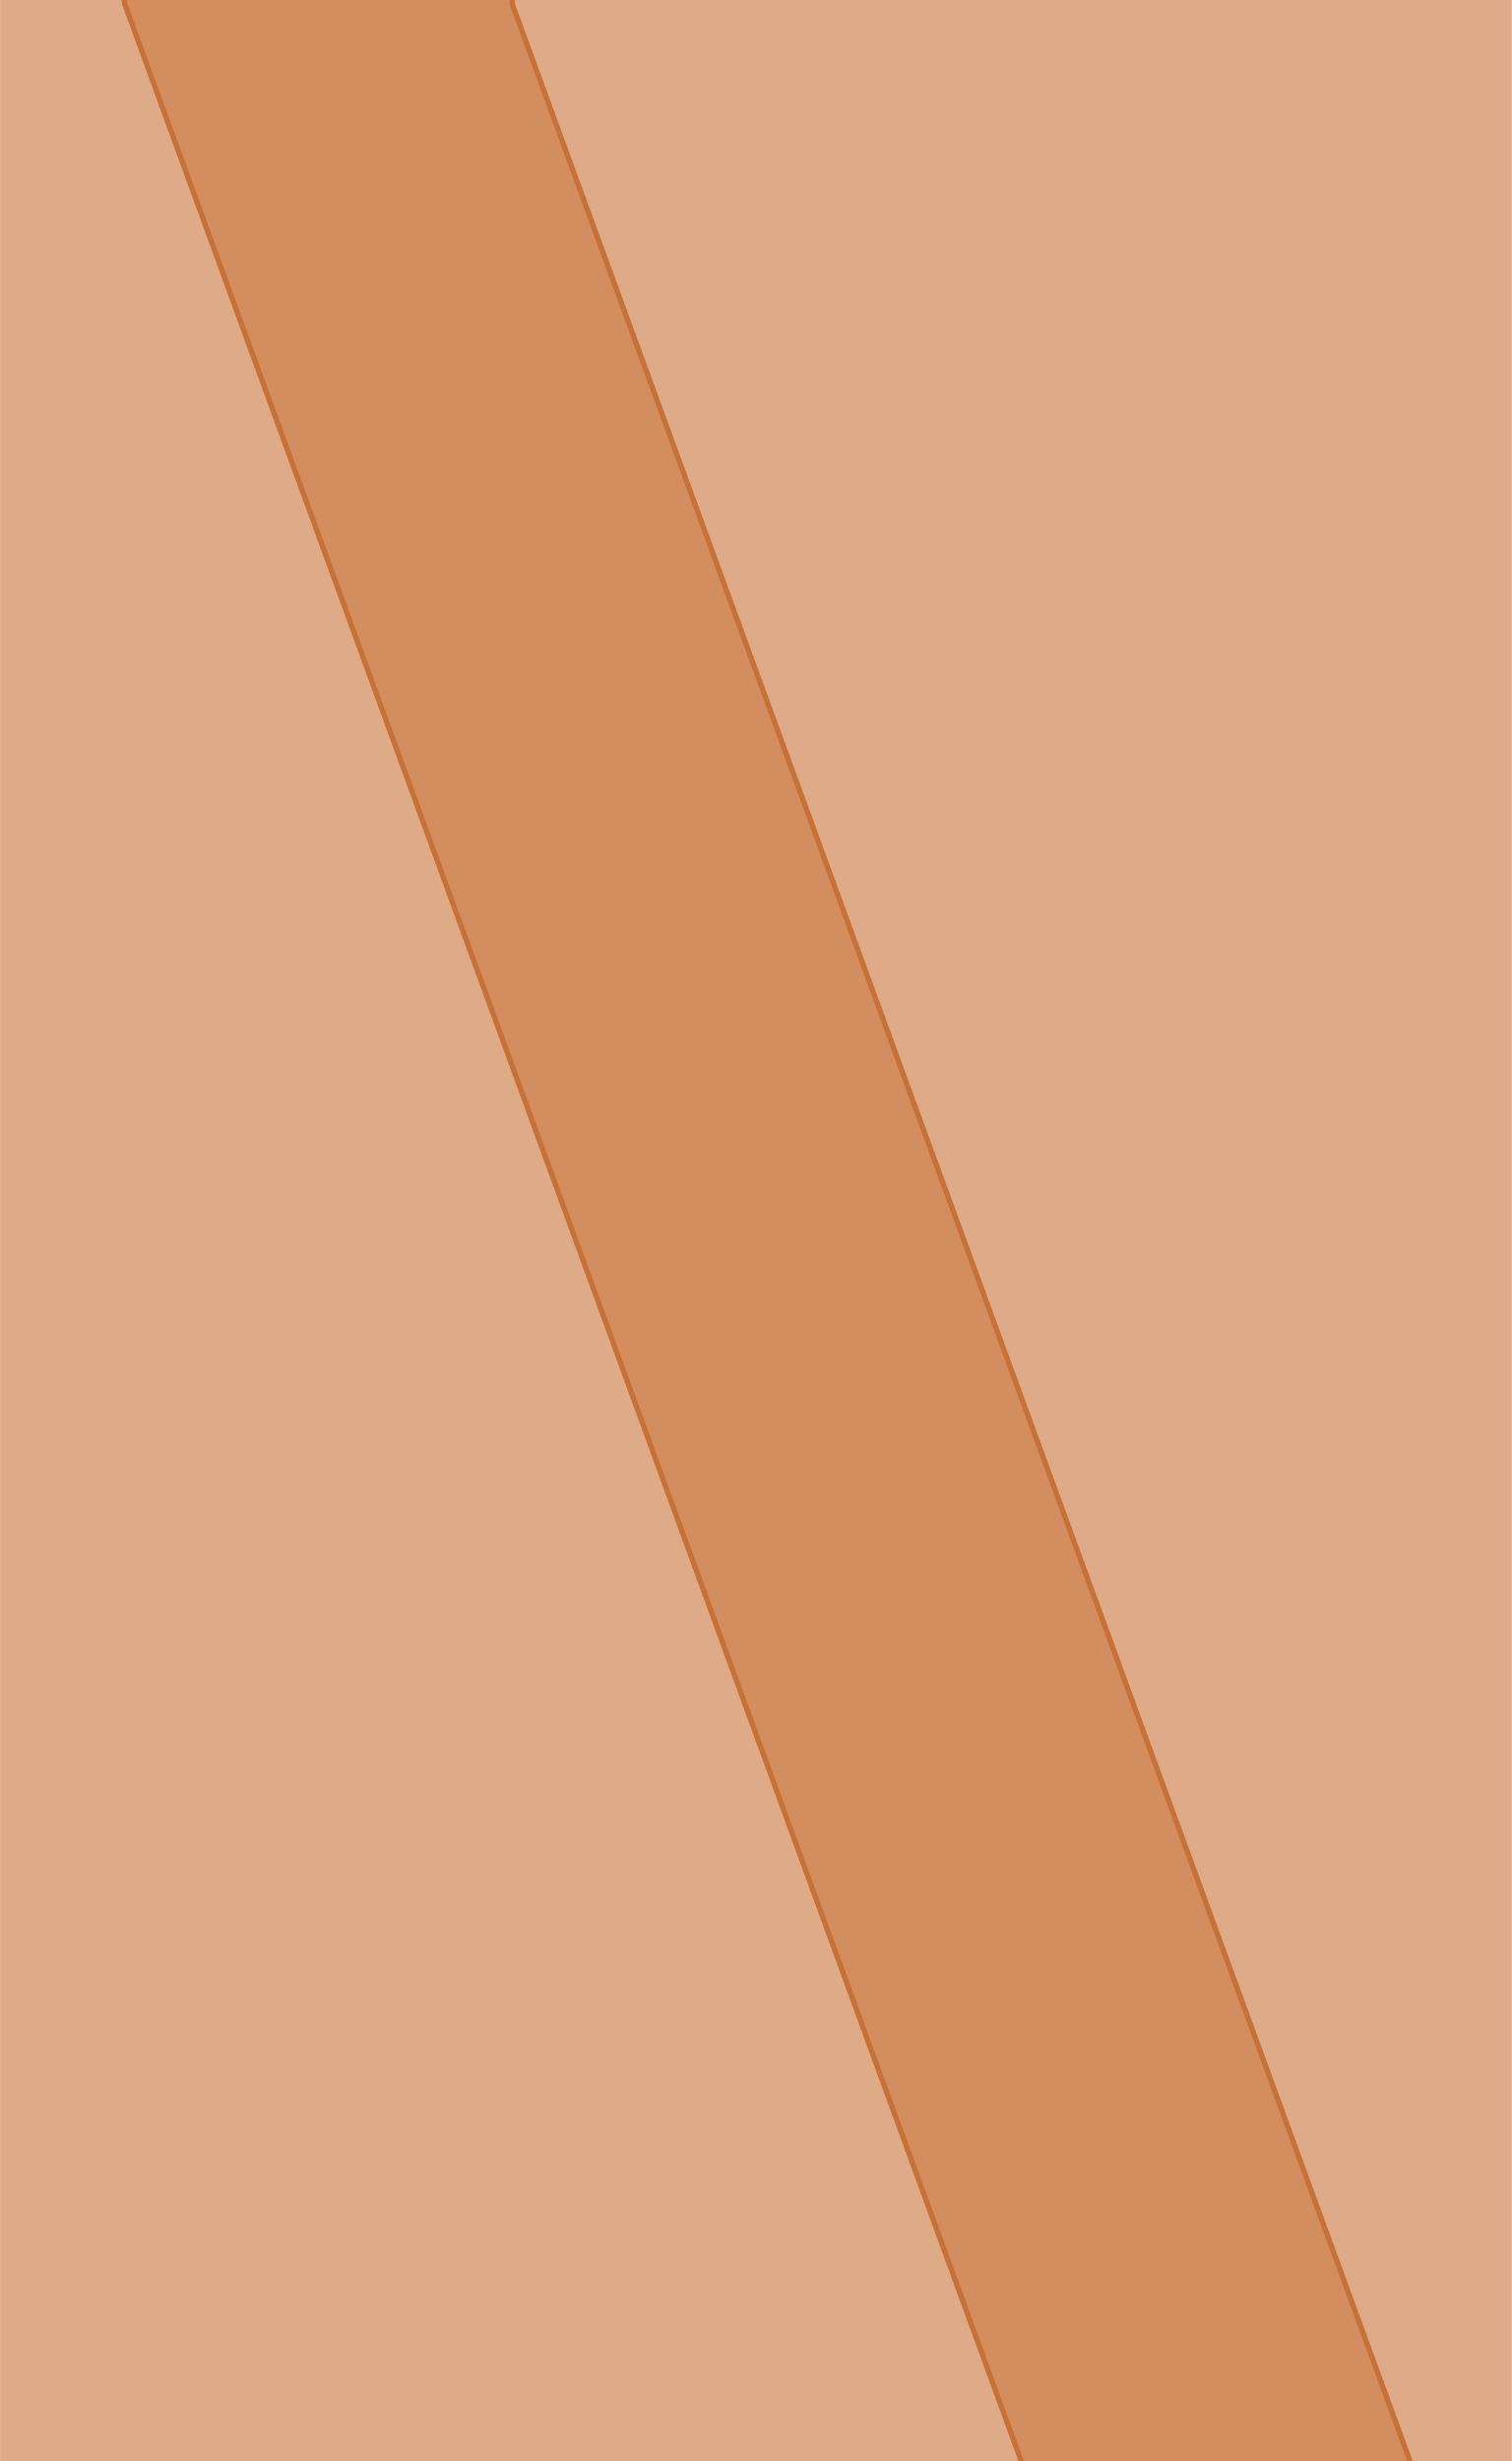
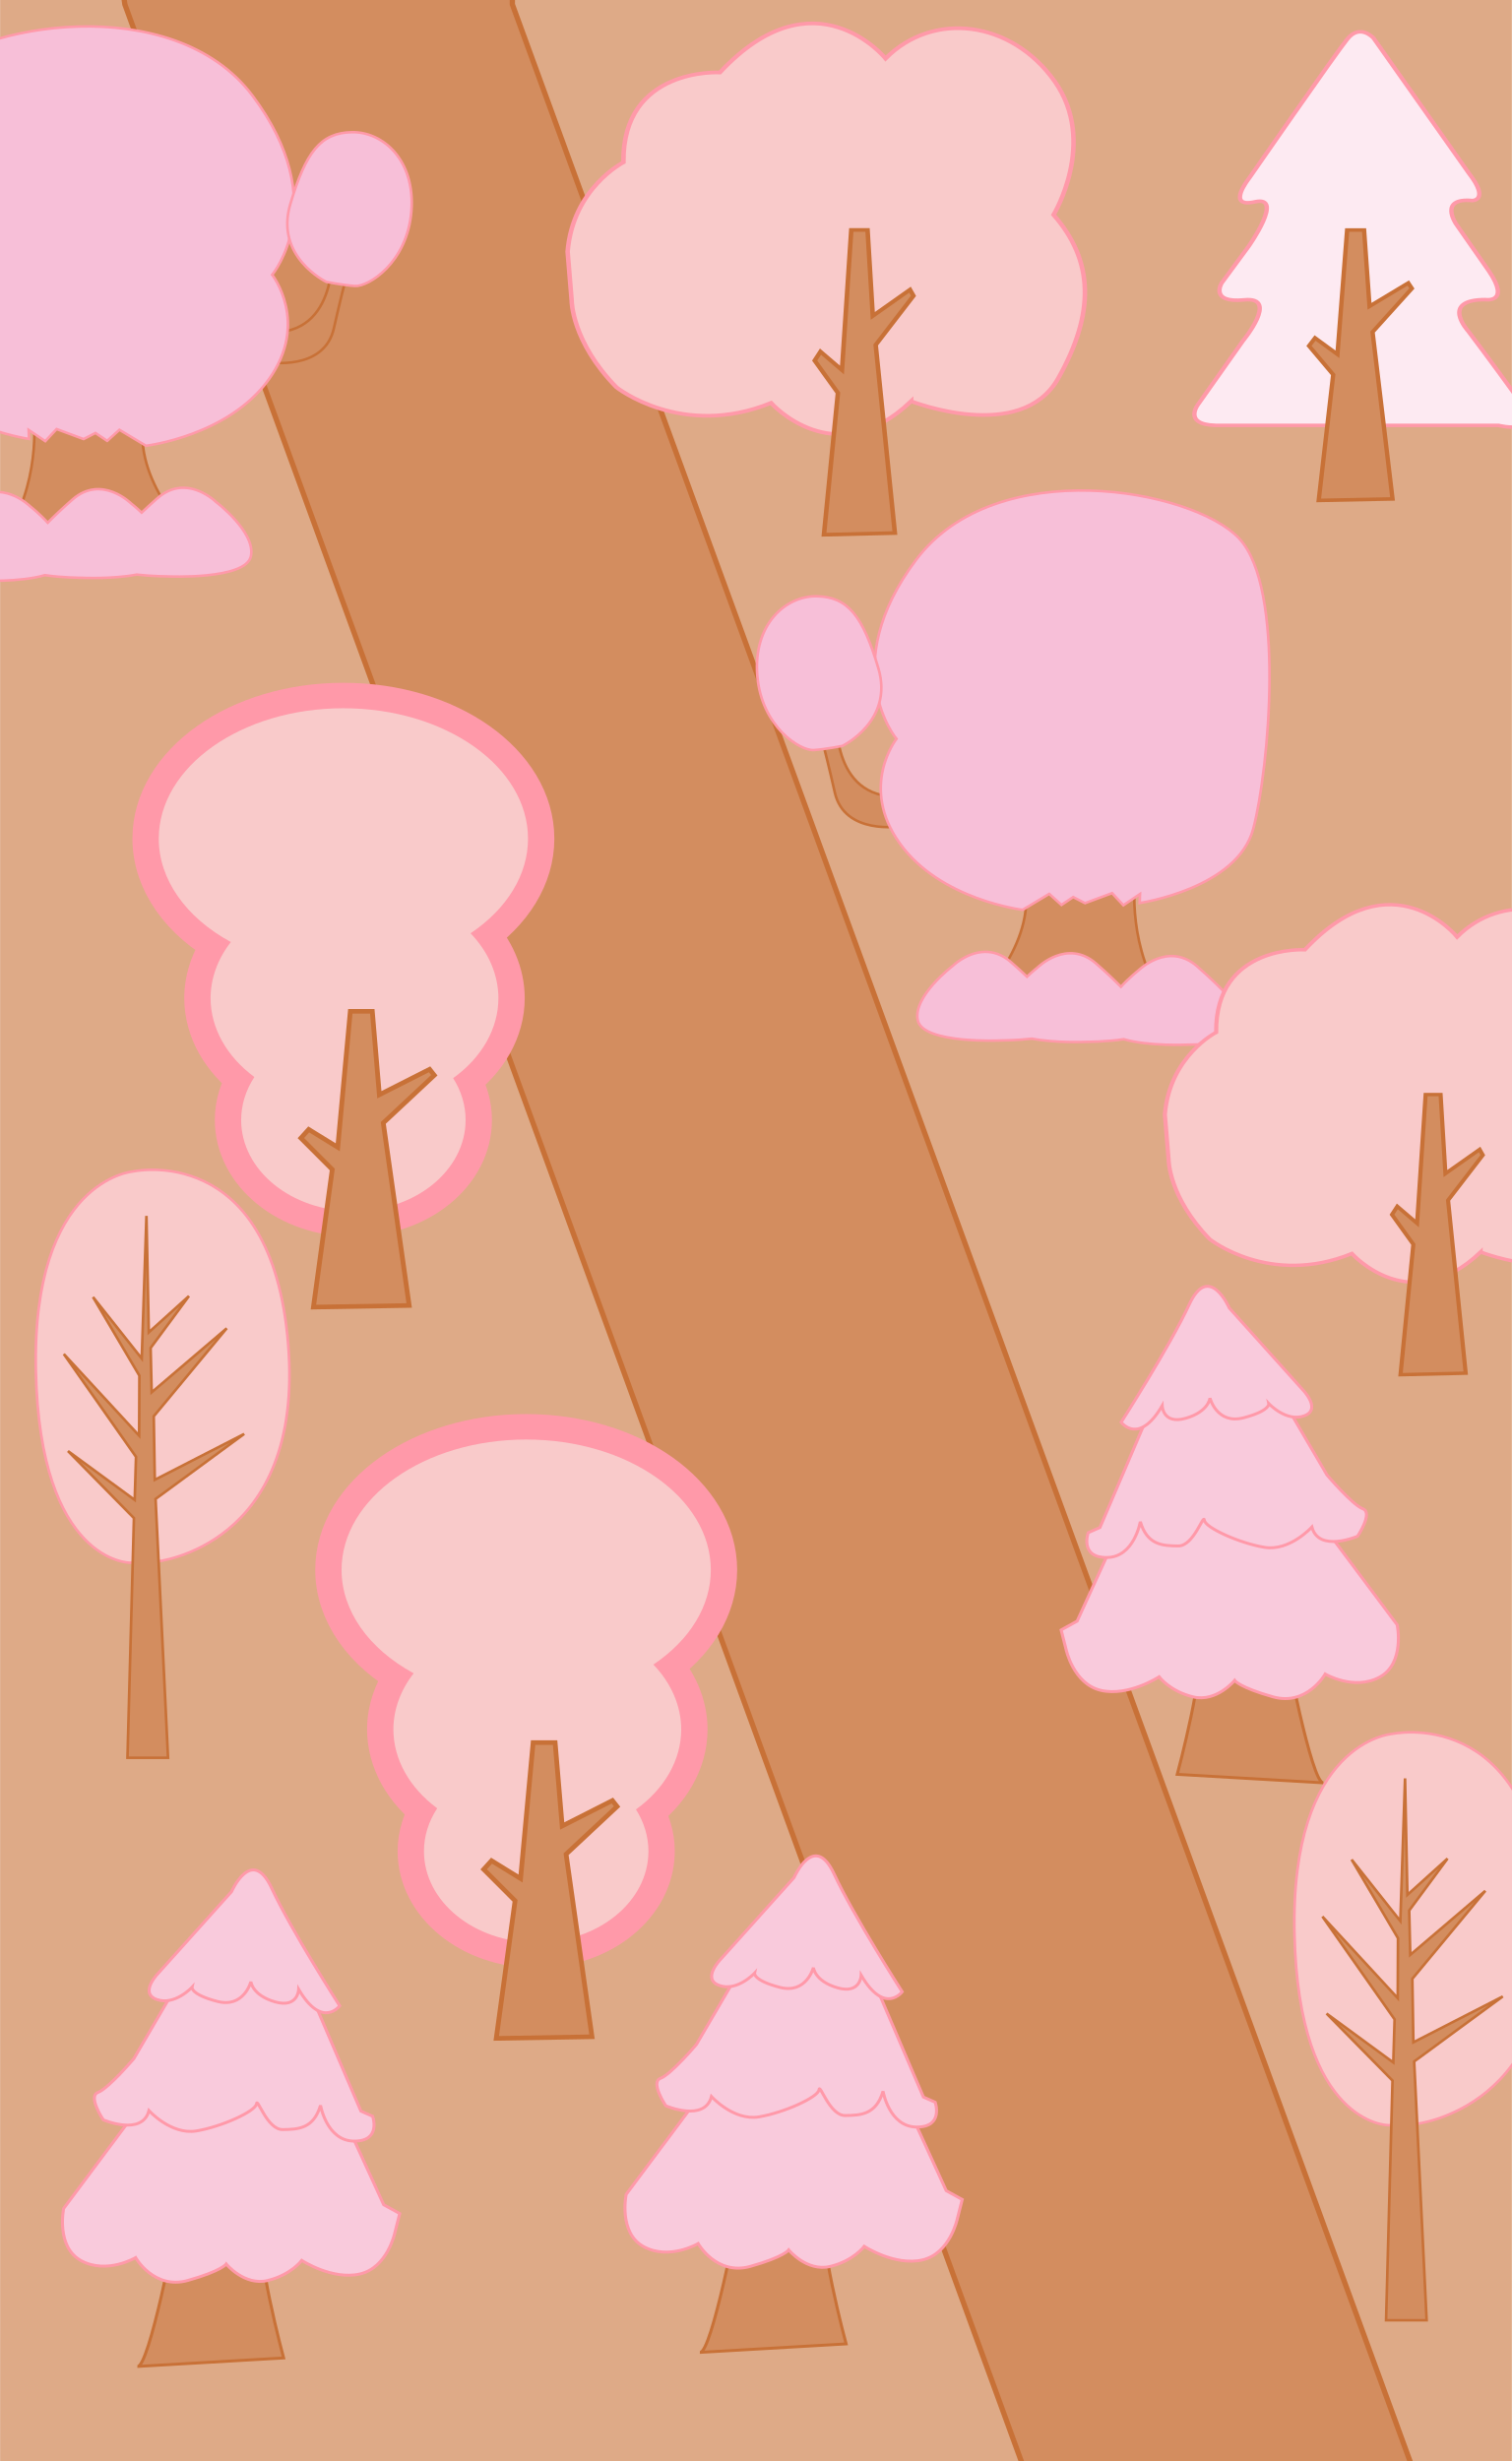
<svg xmlns="http://www.w3.org/2000/svg" width="430" height="700" viewBox="0 0 430 700" version="1.1" id="SVGRoot">
  <defs id="defs10">
    <marker style="overflow:visible" id="DotL" refX="0" refY="0" orient="auto">
      <path transform="matrix(0.8,0,0,0.8,5.92,0.8)" style="fill-rule:evenodd;stroke:#000000;stroke-width:1pt" d="m -2.5,-1 c 0,2.76 -2.24,5 -5,5 -2.76,0 -5,-2.24 -5,-5 0,-2.76 2.24,-5 5,-5 2.76,0 5,2.24 5,5 z" id="path2118" />
    </marker>
    <marker style="overflow:visible" id="Arrow1Lstart" refX="0" refY="0" orient="auto">
      <path transform="matrix(0.8,0,0,0.8,10,0)" style="fill-rule:evenodd;stroke:#000000;stroke-width:1pt" d="M 0,0 5,-5 -12.5,0 5,5 Z" id="path2057" />
    </marker>
    <marker style="overflow:visible" id="DotL-1" refX="0" refY="0" orient="auto">
      <path transform="matrix(0.8,0,0,0.8,5.92,0.8)" style="fill-rule:evenodd;stroke:#000000;stroke-width:1pt" d="m -2.5,-1 c 0,2.76 -2.24,5 -5,5 -2.76,0 -5,-2.24 -5,-5 0,-2.76 2.24,-5 5,-5 2.76,0 5,2.24 5,5 z" id="path2118-2" />
    </marker>
    <marker style="overflow:visible" id="Arrow1Lstart-7" refX="0" refY="0" orient="auto">
      <path transform="matrix(0.8,0,0,0.8,10,0)" style="fill-rule:evenodd;stroke:#000000;stroke-width:1pt" d="M 0,0 5,-5 -12.5,0 5,5 Z" id="path2057-0" />
    </marker>
    <marker style="overflow:visible" id="DotL-5" refX="0" refY="0" orient="auto">
      <path transform="matrix(0.8,0,0,0.8,5.92,0.8)" style="fill-rule:evenodd;stroke:#000000;stroke-width:1pt" d="m -2.5,-1 c 0,2.76 -2.24,5 -5,5 -2.76,0 -5,-2.24 -5,-5 0,-2.76 2.24,-5 5,-5 2.76,0 5,2.24 5,5 z" id="path2118-3" />
    </marker>
    <marker style="overflow:visible" id="Arrow1Lstart-5" refX="0" refY="0" orient="auto">
      <path transform="matrix(0.8,0,0,0.8,10,0)" style="fill-rule:evenodd;stroke:#000000;stroke-width:1pt" d="M 0,0 5,-5 -12.5,0 5,5 Z" id="path2057-6" />
    </marker>
    <marker style="overflow:visible" id="DotL-1-1" refX="0" refY="0" orient="auto">
      <path transform="matrix(0.8,0,0,0.8,5.92,0.8)" style="fill-rule:evenodd;stroke:#000000;stroke-width:1pt" d="m -2.5,-1 c 0,2.76 -2.24,5 -5,5 -2.76,0 -5,-2.24 -5,-5 0,-2.76 2.24,-5 5,-5 2.76,0 5,2.24 5,5 z" id="path2118-2-2" />
    </marker>
    <marker style="overflow:visible" id="Arrow1Lstart-7-7" refX="0" refY="0" orient="auto">
      <path transform="matrix(0.8,0,0,0.8,10,0)" style="fill-rule:evenodd;stroke:#000000;stroke-width:1pt" d="M 0,0 5,-5 -12.5,0 5,5 Z" id="path2057-0-0" />
    </marker>
    <marker orient="auto" refY="0" refX="0" id="DotL-3" style="overflow:visible">
      <path id="path2118-5" d="m -2.5,-1 c 0,2.76 -2.24,5 -5,5 -2.76,0 -5,-2.24 -5,-5 0,-2.76 2.24,-5 5,-5 2.76,0 5,2.24 5,5 z" style="fill-rule:evenodd;stroke:#000000;stroke-width:1pt" transform="matrix(0.8,0,0,0.8,5.92,0.8)" />
    </marker>
    <marker orient="auto" refY="0" refX="0" id="Arrow1Lstart-6" style="overflow:visible">
      <path id="path2057-29" d="M 0,0 5,-5 -12.5,0 5,5 Z" style="fill-rule:evenodd;stroke:#000000;stroke-width:1pt" transform="matrix(0.8,0,0,0.8,10,0)" />
    </marker>
    <marker orient="auto" refY="0" refX="0" id="DotL-1-0" style="overflow:visible">
      <path id="path2118-2-9" d="m -2.5,-1 c 0,2.76 -2.24,5 -5,5 -2.76,0 -5,-2.24 -5,-5 0,-2.76 2.24,-5 5,-5 2.76,0 5,2.24 5,5 z" style="fill-rule:evenodd;stroke:#000000;stroke-width:1pt" transform="matrix(0.8,0,0,0.8,5.92,0.8)" />
    </marker>
    <marker orient="auto" refY="0" refX="0" id="Arrow1Lstart-7-3" style="overflow:visible">
      <path id="path2057-0-6" d="M 0,0 5,-5 -12.5,0 5,5 Z" style="fill-rule:evenodd;stroke:#000000;stroke-width:1pt" transform="matrix(0.8,0,0,0.8,10,0)" />
    </marker>
    <marker orient="auto" refY="0.0" refX="0.0" id="DotL-5-2" style="overflow:visible">
      <path id="path2118-3-6" d="M -2.5,-1.0 C -2.5,1.76 -4.74,4.0 -7.5,4.0 C -10.26,4.0 -12.5,1.76 -12.5,-1.0 C -12.5,-3.76 -10.26,-6.0 -7.5,-6.0 C -4.74,-6.0 -2.5,-3.76 -2.5,-1.0 z " style="fill-rule:evenodd;stroke:#000000;stroke-width:1.0pt" transform="scale(0.8) translate(7.4, 1)" />
    </marker>
    <marker orient="auto" refY="0.0" refX="0.0" id="Arrow1Lstart-5-1" style="overflow:visible">
      <path id="path2057-6-8" d="M 0.0,0.0 L 5.0,-5.0 L -12.5,0.0 L 5.0,5.0 L 0.0,0.0 z " style="fill-rule:evenodd;stroke:#000000;stroke-width:1.0pt" transform="scale(0.8) translate(12.5,0)" />
    </marker>
    <marker orient="auto" refY="0.0" refX="0.0" id="DotL-1-1-20" style="overflow:visible">
      <path id="path2118-2-2-2" d="M -2.5,-1.0 C -2.5,1.76 -4.74,4.0 -7.5,4.0 C -10.26,4.0 -12.5,1.76 -12.5,-1.0 C -12.5,-3.76 -10.26,-6.0 -7.5,-6.0 C -4.74,-6.0 -2.5,-3.76 -2.5,-1.0 z " style="fill-rule:evenodd;stroke:#000000;stroke-width:1.0pt" transform="scale(0.8) translate(7.4, 1)" />
    </marker>
    <marker orient="auto" refY="0.0" refX="0.0" id="Arrow1Lstart-7-7-37" style="overflow:visible">
      <path id="path2057-0-0-5" d="M 0.0,0.0 L 5.0,-5.0 L -12.5,0.0 L 5.0,5.0 L 0.0,0.0 z " style="fill-rule:evenodd;stroke:#000000;stroke-width:1.0pt" transform="scale(0.8) translate(12.5,0)" />
    </marker>
    <marker style="overflow:visible" id="DotL-8" refX="0" refY="0" orient="auto">
      <path transform="matrix(0.8,0,0,0.8,5.92,0.8)" style="fill-rule:evenodd;stroke:#000000;stroke-width:1pt" d="m -2.5,-1 c 0,2.76 -2.24,5 -5,5 -2.76,0 -5,-2.24 -5,-5 0,-2.76 2.24,-5 5,-5 2.76,0 5,2.24 5,5 z" id="path2118-7" />
    </marker>
    <marker style="overflow:visible" id="Arrow1Lstart-9" refX="0" refY="0" orient="auto">
      <path transform="matrix(0.8,0,0,0.8,10,0)" style="fill-rule:evenodd;stroke:#000000;stroke-width:1pt" d="M 0,0 5,-5 -12.5,0 5,5 Z" id="path2057-2" />
    </marker>
    <marker style="overflow:visible" id="DotL-1-3" refX="0" refY="0" orient="auto">
      <path transform="matrix(0.8,0,0,0.8,5.92,0.8)" style="fill-rule:evenodd;stroke:#000000;stroke-width:1pt" d="m -2.5,-1 c 0,2.76 -2.24,5 -5,5 -2.76,0 -5,-2.24 -5,-5 0,-2.76 2.24,-5 5,-5 2.76,0 5,2.24 5,5 z" id="path2118-2-7" />
    </marker>
    <marker style="overflow:visible" id="Arrow1Lstart-7-5" refX="0" refY="0" orient="auto">
      <path transform="matrix(0.8,0,0,0.8,10,0)" style="fill-rule:evenodd;stroke:#000000;stroke-width:1pt" d="M 0,0 5,-5 -12.5,0 5,5 Z" id="path2057-0-9" />
    </marker>
    <marker style="overflow:visible" id="DotL-5-8" refX="0" refY="0" orient="auto">
      <path transform="matrix(0.8,0,0,0.8,5.92,0.8)" style="fill-rule:evenodd;stroke:#000000;stroke-width:1pt" d="m -2.5,-1 c 0,2.76 -2.24,5 -5,5 -2.76,0 -5,-2.24 -5,-5 0,-2.76 2.24,-5 5,-5 2.76,0 5,2.24 5,5 z" id="path2118-3-9" />
    </marker>
    <marker style="overflow:visible" id="Arrow1Lstart-5-7" refX="0" refY="0" orient="auto">
      <path transform="matrix(0.8,0,0,0.8,10,0)" style="fill-rule:evenodd;stroke:#000000;stroke-width:1pt" d="M 0,0 5,-5 -12.5,0 5,5 Z" id="path2057-6-3" />
    </marker>
    <marker style="overflow:visible" id="DotL-1-1-2" refX="0" refY="0" orient="auto">
      <path transform="matrix(0.8,0,0,0.8,5.92,0.8)" style="fill-rule:evenodd;stroke:#000000;stroke-width:1pt" d="m -2.5,-1 c 0,2.76 -2.24,5 -5,5 -2.76,0 -5,-2.24 -5,-5 0,-2.76 2.24,-5 5,-5 2.76,0 5,2.24 5,5 z" id="path2118-2-2-9" />
    </marker>
    <marker style="overflow:visible" id="Arrow1Lstart-7-7-3" refX="0" refY="0" orient="auto">
      <path transform="matrix(0.8,0,0,0.8,10,0)" style="fill-rule:evenodd;stroke:#000000;stroke-width:1pt" d="M 0,0 5,-5 -12.5,0 5,5 Z" id="path2057-0-0-1" />
    </marker>
    <marker orient="auto" refY="0" refX="0" id="DotL-9" style="overflow:visible">
      <path id="path2118-31" d="m -2.5,-1 c 0,2.76 -2.24,5 -5,5 -2.76,0 -5,-2.24 -5,-5 0,-2.76 2.24,-5 5,-5 2.76,0 5,2.24 5,5 z" style="fill-rule:evenodd;stroke:#000000;stroke-width:1pt" transform="matrix(0.8,0,0,0.8,5.92,0.8)" />
    </marker>
    <marker orient="auto" refY="0" refX="0" id="Arrow1Lstart-94" style="overflow:visible">
      <path id="path2057-7" d="M 0,0 5,-5 -12.5,0 5,5 Z" style="fill-rule:evenodd;stroke:#000000;stroke-width:1pt" transform="matrix(0.8,0,0,0.8,10,0)" />
    </marker>
    <marker orient="auto" refY="0" refX="0" id="DotL-1-5" style="overflow:visible">
      <path id="path2118-2-0" d="m -2.5,-1 c 0,2.76 -2.24,5 -5,5 -2.76,0 -5,-2.24 -5,-5 0,-2.76 2.24,-5 5,-5 2.76,0 5,2.24 5,5 z" style="fill-rule:evenodd;stroke:#000000;stroke-width:1pt" transform="matrix(0.8,0,0,0.8,5.92,0.8)" />
    </marker>
    <marker orient="auto" refY="0" refX="0" id="Arrow1Lstart-7-36" style="overflow:visible">
      <path id="path2057-0-1" d="M 0,0 5,-5 -12.5,0 5,5 Z" style="fill-rule:evenodd;stroke:#000000;stroke-width:1pt" transform="matrix(0.8,0,0,0.8,10,0)" />
    </marker>
    <marker orient="auto" refY="0.0" refX="0.0" id="DotL-5-20" style="overflow:visible">
      <path id="path2118-3-61" d="M -2.5,-1.0 C -2.5,1.76 -4.74,4.0 -7.5,4.0 C -10.26,4.0 -12.5,1.76 -12.5,-1.0 C -12.5,-3.76 -10.26,-6.0 -7.5,-6.0 C -4.74,-6.0 -2.5,-3.76 -2.5,-1.0 z " style="fill-rule:evenodd;stroke:#000000;stroke-width:1.0pt" transform="scale(0.8) translate(7.4, 1)" />
    </marker>
    <marker orient="auto" refY="0.0" refX="0.0" id="Arrow1Lstart-5-5" style="overflow:visible">
      <path id="path2057-6-5" d="M 0.0,0.0 L 5.0,-5.0 L -12.5,0.0 L 5.0,5.0 L 0.0,0.0 z " style="fill-rule:evenodd;stroke:#000000;stroke-width:1.0pt" transform="scale(0.8) translate(12.5,0)" />
    </marker>
    <marker orient="auto" refY="0.0" refX="0.0" id="DotL-1-1-6" style="overflow:visible">
      <path id="path2118-2-2-5" d="M -2.5,-1.0 C -2.5,1.76 -4.74,4.0 -7.5,4.0 C -10.26,4.0 -12.5,1.76 -12.5,-1.0 C -12.5,-3.76 -10.26,-6.0 -7.5,-6.0 C -4.74,-6.0 -2.5,-3.76 -2.5,-1.0 z " style="fill-rule:evenodd;stroke:#000000;stroke-width:1.0pt" transform="scale(0.8) translate(7.4, 1)" />
    </marker>
    <marker orient="auto" refY="0.0" refX="0.0" id="Arrow1Lstart-7-7-6" style="overflow:visible">
      <path id="path2057-0-0-9" d="M 0.0,0.0 L 5.0,-5.0 L -12.5,0.0 L 5.0,5.0 L 0.0,0.0 z " style="fill-rule:evenodd;stroke:#000000;stroke-width:1.0pt" transform="scale(0.8) translate(12.5,0)" />
    </marker>
    <marker style="overflow:visible" id="DotL-8-4" refX="0" refY="0" orient="auto">
      <path transform="matrix(0.8,0,0,0.8,5.92,0.8)" style="fill-rule:evenodd;stroke:#000000;stroke-width:1pt" d="m -2.5,-1 c 0,2.76 -2.24,5 -5,5 -2.76,0 -5,-2.24 -5,-5 0,-2.76 2.24,-5 5,-5 2.76,0 5,2.24 5,5 z" id="path2118-7-5" />
    </marker>
    <marker style="overflow:visible" id="Arrow1Lstart-9-2" refX="0" refY="0" orient="auto">
      <path transform="matrix(0.8,0,0,0.8,10,0)" style="fill-rule:evenodd;stroke:#000000;stroke-width:1pt" d="M 0,0 5,-5 -12.5,0 5,5 Z" id="path2057-2-5" />
    </marker>
    <marker style="overflow:visible" id="DotL-1-3-4" refX="0" refY="0" orient="auto">
      <path transform="matrix(0.8,0,0,0.8,5.92,0.8)" style="fill-rule:evenodd;stroke:#000000;stroke-width:1pt" d="m -2.5,-1 c 0,2.76 -2.24,5 -5,5 -2.76,0 -5,-2.24 -5,-5 0,-2.76 2.24,-5 5,-5 2.76,0 5,2.24 5,5 z" id="path2118-2-7-4" />
    </marker>
    <marker style="overflow:visible" id="Arrow1Lstart-7-5-3" refX="0" refY="0" orient="auto">
      <path transform="matrix(0.8,0,0,0.8,10,0)" style="fill-rule:evenodd;stroke:#000000;stroke-width:1pt" d="M 0,0 5,-5 -12.5,0 5,5 Z" id="path2057-0-9-0" />
    </marker>
    <marker style="overflow:visible" id="DotL-5-8-6" refX="0" refY="0" orient="auto">
      <path transform="matrix(0.8,0,0,0.8,5.92,0.8)" style="fill-rule:evenodd;stroke:#000000;stroke-width:1pt" d="m -2.5,-1 c 0,2.76 -2.24,5 -5,5 -2.76,0 -5,-2.24 -5,-5 0,-2.76 2.24,-5 5,-5 2.76,0 5,2.24 5,5 z" id="path2118-3-9-8" />
    </marker>
    <marker style="overflow:visible" id="Arrow1Lstart-5-7-8" refX="0" refY="0" orient="auto">
      <path transform="matrix(0.8,0,0,0.8,10,0)" style="fill-rule:evenodd;stroke:#000000;stroke-width:1pt" d="M 0,0 5,-5 -12.5,0 5,5 Z" id="path2057-6-3-4" />
    </marker>
    <marker style="overflow:visible" id="DotL-1-1-2-4" refX="0" refY="0" orient="auto">
      <path transform="matrix(0.8,0,0,0.8,5.92,0.8)" style="fill-rule:evenodd;stroke:#000000;stroke-width:1pt" d="m -2.5,-1 c 0,2.76 -2.24,5 -5,5 -2.76,0 -5,-2.24 -5,-5 0,-2.76 2.24,-5 5,-5 2.76,0 5,2.24 5,5 z" id="path2118-2-2-9-9" />
    </marker>
    <marker style="overflow:visible" id="Arrow1Lstart-7-7-3-2" refX="0" refY="0" orient="auto">
      <path transform="matrix(0.8,0,0,0.8,10,0)" style="fill-rule:evenodd;stroke:#000000;stroke-width:1pt" d="M 0,0 5,-5 -12.5,0 5,5 Z" id="path2057-0-0-1-0" />
    </marker>
  </defs>
  <g id="layer1" transform="translate(0,-100)">
    <rect style="opacity:1;fill:#deaa87;fill-opacity:1;fill-rule:nonzero;stroke:none;stroke-width:2.319;stroke-linecap:round;stroke-linejoin:round;stroke-miterlimit:4;stroke-dasharray:none;stroke-dashoffset:6;stroke-opacity:1;paint-order:stroke fill markers" id="rect3469" width="430.016" height="700.276" x="0.028" y="99.967" />
    <g transform="matrix(1.333333,0,0,1.333333,3483.695,-702.6715)" id="g901" />
    <g transform="matrix(1.333333,0,0,1.333333,3484.912,-1428.952)" id="g901-9" />
    <g transform="matrix(1.333333,0,0,1.333333,3484.99,-2389.032)" id="g901-4" />
    <path style="fill:#d38d5f;fill-opacity:1;stroke:#c87137;stroke-width:1.5;stroke-linecap:butt;stroke-linejoin:miter;stroke-miterlimit:4;stroke-dasharray:none;stroke-opacity:1" d="M 145.733,101.246 V 84.94 H 33.276 L 35.513,101.246 291.31,802.297 v 8.17 h 111.473 v -5.71 z" id="path1417" />
+     <g id="g9188" transform="matrix(1.511217,0,0,1.236466,-2817.404,-709.097)">
+       <g id="g9186">
+         <path style="fill:#f9caca;fill-opacity:1;stroke:#ff99a9;stroke-width:0.852px;stroke-linecap:butt;stroke-linejoin:miter;stroke-opacity:1" d="m 2035.825,746.665 c 0,0 20.678,9.887 27.68,-5.265 7.002,-15.152 6.674,-27.093 -0.875,-37.622 0,0 8.315,-16.692 0.219,-30.688 -8.096,-13.996 -22.866,-16.307 -31.838,-5.265 0,0 -13.348,-20.159 -31.181,3.21 0,0 -18.381,-1.284 -18.162,20.673 0,0 -9.518,5.907 -10.503,20.544 l 0.766,11.299 c 0,0 0,9.373 8.424,19.902 0,0 12.254,11.941 29.103,3.595 0,0 11.925,16.436 26.367,-0.385 z" id="path9182" />
+         <path style="fill:#d38d5f;fill-opacity:1;stroke:#c87137;stroke-width:0.852px;stroke-linecap:butt;stroke-linejoin:miter;stroke-opacity:1" d="m 2019.414,777.368 13.348,-0.385 -3.61,-43.272 7.112,-11.299 -0.656,-1.412 -7.002,6.035 -0.985,-19.774 h -3.063 l -1.75,32.229 -4.048,-4.237 -1.094,2.054 4.376,7.447 z" id="path9184" />
+       </g>
+     </g>
+     <g transform="matrix(-1.530521,0,0,1.480027,3126.062,106.6111)" id="g8946">
+       <path style="fill:#d38d5f;fill-opacity:1;stroke:#c87137;stroke-width:0.486px;stroke-linecap:butt;stroke-linejoin:miter;stroke-opacity:1" d="m 2007.12,98.519 c 0,0 11.535,-11.825 8.328,-23.457 l 20.97,-1.444 c 0,0 -1.85,10.686 3.218,21.598 l 3.961,4.099 z" id="path8936" />
+       <path style="fill:#d38d5f;fill-opacity:1;stroke:#c87137;stroke-width:0.486px;stroke-linecap:butt;stroke-linejoin:miter;stroke-opacity:1" d="m 1980.768,43.268 c 0,0 -1.374,16.782 11.8,16.137 l 0.065,5.745 c 0,0 -10.403,1.77 -12.2,-6.523 -1.797,-8.293 -3.975,-16.556 -3.975,-16.556 z" id="path8938" />
+       <path style="fill:#f7bfd8;fill-opacity:1;stroke:#ff99a9;stroke-width:0.486px;stroke-linecap:butt;stroke-linejoin:miter;stroke-opacity:1" d="m 2037.099,79.889 c 0,0 18.184,-2.76 21.117,-14.297 2.933,-11.537 5.973,-46.273 -2.625,-55.76 -8.598,-9.487 -45.17,-16.409 -60.053,4.11 -14.882,20.519 -3.641,34.4 -3.641,34.4 0,0 -6.951,9.167 0.608,20.077 7.559,10.91 22.847,12.784 22.847,12.784 l 4.935,-3.068 2.274,2.123 2.182,-1.512 2.2,1.17 5.025,-1.925 2.098,2.328 3.09,-2.158 z" id="path8940" />
+       <path style="fill:#f7bfd8;fill-opacity:1;stroke:#ff99a9;stroke-width:0.486px;stroke-linecap:butt;stroke-linejoin:miter;stroke-opacity:1" d="m 1981.845,49.7 c 0,0 9.594,-4.773 6.696,-14.897 -2.898,-10.124 -5.672,-13.74 -11.431,-13.866 -5.76,-0.126 -11.85,5.333 -11.078,15.239 0.773,9.906 8.032,14.515 10.509,14.321 2.477,-0.193 5.304,-0.797 5.304,-0.797 z" id="path8942" />
+       <path id="path8944" d="m 2008.278,89.275 c -3.377,0.082 -5.975,2.746 -5.975,2.746 0,0 -7.405,5.828 -6.449,10.414 0.955,4.586 15.525,3.869 15.525,3.869 0,0 2.854,-0.011 5.703,-0.344 4.488,0.889 10.105,0.615 10.105,0.615 0,0 3.755,-0.005 6.951,-0.508 4.607,1.395 11.83,1.049 11.83,1.049 0,0 9.315,-4.1e-4 11.082,-1.959 1.768,-1.959 -1.768,-5.303 -1.768,-5.303 0,0 -2.102,-2.915 -7.5,-7.787 -5.398,-4.873 -10.891,0.766 -10.891,0.766 0,0 -1.644,1.312 -3.281,3.158 -1.147,-1.205 -2.654,-2.702 -4.607,-4.465 -5.398,-4.873 -10.893,0.766 -10.893,0.766 0,10e-7 -0.871,0.702 -1.955,1.762 -0.858,-0.846 -1.82,-1.767 -2.961,-2.797 -1.687,-1.523 -3.383,-2.02 -4.918,-1.982 z" style="fill:#f7bfd8;fill-opacity:1;stroke:#ff99a9;stroke-width:0.486px;stroke-linecap:butt;stroke-linejoin:miter;stroke-opacity:1" />
+     </g>
+     <g id="g9242" transform="matrix(1.715677,0,0,1.659074,-3549.248,-558.3706)">
+       <g id="g9240" transform="matrix(0.8508985,0,0,0.8508985,299.8099,88.04485)">
+         <path id="path9236" d="m 2145.777,505.596 a 35.974,26.296 0 0 0 -35.975,26.295 35.974,26.296 0 0 0 14.049,20.807 28.04,22.176 0 0 0 -3.953,11.301 28.04,22.176 0 0 0 8.535,15.9 21.868,18.388 0 0 0 -2.578,8.645 21.868,18.388 0 0 0 21.867,18.389 21.868,18.388 0 0 0 21.869,-18.389 21.868,18.388 0 0 0 -2.432,-8.416 28.04,22.176 0 0 0 8.82,-16.129 28.04,22.176 0 0 0 -5.424,-13.062 35.974,26.296 0 0 0 11.193,-19.045 35.974,26.296 0 0 0 -35.973,-26.295 z" style="opacity:1;fill:#f9caca;fill-opacity:1;fill-rule:nonzero;stroke:#ff99a9;stroke-width:10.261;stroke-linecap:round;stroke-linejoin:bevel;stroke-miterlimit:4;stroke-dasharray:none;stroke-opacity:1;paint-order:stroke markers fill" />
+         <path style="fill:#d38d5f;fill-opacity:1;stroke:#c87137;stroke-width:0.929px;stroke-linecap:butt;stroke-linejoin:miter;stroke-opacity:1" d="m 2139.937,626.256 18.656,-0.327 -5.046,-36.785 9.94,-9.605 -0.917,-1.201 -9.787,5.13 -1.376,-16.81 h -4.282 l -2.447,27.397 -5.658,-3.602 -1.529,1.746 6.117,6.331 z" id="path9238" />
+       </g>
+     </g>
+     <g transform="matrix(1.683135,0,0,1.377128,-3011.201,-426.2009)" id="g9627">
+       <path style="fill:#fdeaf2;fill-opacity:1;stroke:#ff99a9;stroke-width:0.736px;stroke-linecap:butt;stroke-linejoin:miter;stroke-opacity:1" d="m 1994.432,469.965 h 47.872 c 0,0 7.979,2.455 3.273,-5.524 -4.705,-7.979 -8.388,-13.911 -8.388,-13.911 0,0 -4.91,-6.547 2.864,-6.547 0,0 4.322,0.806 0.633,-5.848 l -5.569,-9.765 c 0,0 -3.038,-5.497 2.748,-4.846 0,0 2.981,7.4e-4 -0.548,-5.574 l -16.162,-27.993 c 0,0 -2.276,-3.052 -4.424,0.221 -2.148,3.273 -16.586,28.727 -16.586,28.727 0,0 -4.077,6.256 0.986,4.875 5.063,-1.381 -1.074,9.206 -1.074,9.206 l -4.552,7.569 c 0,0 -2.148,4.194 3.836,3.478 5.984,-0.716 -0.256,8.49 -0.256,8.49 l -7.402,12.822 c 0,0 -3.031,4.363 2.748,4.619 z" id="path9623" />
+       <path id="path9625" d="m 2011.898,485.459 12.479,-0.307 -3.376,-34.472 6.649,-9.002 -0.614,-1.125 -6.547,4.808 -0.921,-15.753 h -2.864 l -1.637,25.675 -3.785,-3.376 -1.023,1.637 4.092,5.933 z" style="fill:#d38d5f;fill-opacity:1;stroke:#c87137;stroke-width:0.736px;stroke-linecap:butt;stroke-linejoin:miter;stroke-opacity:1" />
+     </g>
+     <g id="g118" transform="matrix(1.530521,0,0,1.480027,-2793.645,238.6111)">
+       <path id="path108" d="m 2007.12,98.519 c 0,0 11.535,-11.825 8.328,-23.457 l 20.97,-1.444 c 0,0 -1.85,10.686 3.218,21.598 l 3.961,4.099 z" style="fill:#d38d5f;fill-opacity:1;stroke:#c87137;stroke-width:0.486px;stroke-linecap:butt;stroke-linejoin:miter;stroke-opacity:1" />
+       <path id="path110" d="m 1980.768,43.268 c 0,0 -1.374,16.782 11.8,16.137 l 0.065,5.745 c 0,0 -10.403,1.77 -12.2,-6.523 -1.797,-8.293 -3.975,-16.556 -3.975,-16.556 z" style="fill:#d38d5f;fill-opacity:1;stroke:#c87137;stroke-width:0.486px;stroke-linecap:butt;stroke-linejoin:miter;stroke-opacity:1" />
+       <path id="path112" d="m 2037.099,79.889 c 0,0 18.184,-2.76 21.117,-14.297 2.933,-11.537 5.973,-46.273 -2.625,-55.76 -8.598,-9.487 -45.17,-16.409 -60.053,4.11 -14.882,20.519 -3.641,34.4 -3.641,34.4 0,0 -6.951,9.167 0.608,20.077 7.559,10.91 22.847,12.784 22.847,12.784 l 4.935,-3.068 2.274,2.123 2.182,-1.512 2.2,1.17 5.025,-1.925 2.098,2.328 3.09,-2.158 z" style="fill:#f7bfd8;fill-opacity:1;stroke:#ff99a9;stroke-width:0.486px;stroke-linecap:butt;stroke-linejoin:miter;stroke-opacity:1" />
+       <path id="path114" d="m 1981.845,49.7 c 0,0 9.594,-4.773 6.696,-14.897 -2.898,-10.124 -5.672,-13.74 -11.431,-13.866 -5.76,-0.126 -11.85,5.333 -11.078,15.239 0.773,9.906 8.032,14.515 10.509,14.321 2.477,-0.193 5.304,-0.797 5.304,-0.797 z" style="fill:#f7bfd8;fill-opacity:1;stroke:#ff99a9;stroke-width:0.486px;stroke-linecap:butt;stroke-linejoin:miter;stroke-opacity:1" />
+       <path style="fill:#f7bfd8;fill-opacity:1;stroke:#ff99a9;stroke-width:0.486px;stroke-linecap:butt;stroke-linejoin:miter;stroke-opacity:1" d="m 2008.278,89.275 c -3.377,0.082 -5.975,2.746 -5.975,2.746 0,0 -7.405,5.828 -6.449,10.414 0.955,4.586 15.525,3.869 15.525,3.869 0,0 2.854,-0.011 5.703,-0.344 4.488,0.889 10.105,0.615 10.105,0.615 0,0 3.755,-0.005 6.951,-0.508 4.607,1.395 11.83,1.049 11.83,1.049 0,0 9.315,-4.1e-4 11.082,-1.959 1.768,-1.959 -1.768,-5.303 -1.768,-5.303 0,0 -2.102,-2.915 -7.5,-7.787 -5.398,-4.873 -10.891,0.766 -10.891,0.766 0,0 -1.644,1.312 -3.281,3.158 -1.147,-1.205 -2.654,-2.702 -4.607,-4.465 -5.398,-4.873 -10.893,0.766 -10.893,0.766 0,10e-7 -0.871,0.702 -1.955,1.762 -0.858,-0.846 -1.82,-1.767 -2.961,-2.797 -1.687,-1.523 -3.383,-2.02 -4.918,-1.982 z" id="path116" />
+     </g>
+     <g id="g9046" transform="matrix(1.38921,0,0,1.136641,-2407.023,-392.5692)">
+       <g id="g9044">
+         <path style="fill:#f9caca;fill-opacity:1;stroke:#ff99a9;stroke-width:0.852px;stroke-linecap:butt;stroke-linejoin:miter;stroke-opacity:1" d="m 2035.825,746.665 c 0,0 20.678,9.887 27.68,-5.265 7.002,-15.152 6.674,-27.093 -0.875,-37.622 0,0 8.315,-16.692 0.219,-30.688 -8.096,-13.996 -22.866,-16.307 -31.838,-5.265 0,0 -13.348,-20.159 -31.181,3.21 0,0 -18.381,-1.284 -18.162,20.673 0,0 -9.518,5.907 -10.503,20.544 l 0.766,11.299 c 0,0 0,9.373 8.424,19.902 0,0 12.254,11.941 29.103,3.595 0,0 11.925,16.436 26.367,-0.385 z" id="path9040" />
+         <path style="fill:#d38d5f;fill-opacity:1;stroke:#c87137;stroke-width:0.852px;stroke-linecap:butt;stroke-linejoin:miter;stroke-opacity:1" d="m 2019.414,777.368 13.348,-0.385 -3.61,-43.272 7.112,-11.299 -0.656,-1.412 -7.002,6.035 -0.985,-19.774 h -3.063 l -1.75,32.229 -4.048,-4.237 -1.094,2.054 4.376,7.447 z" id="path9042" />
+       </g>
+     </g>
+     <g transform="matrix(1.385588,0,0,1.339876,-2577.884,-65.33144)" id="g320">
+       <path style="fill:#d38d5f;fill-opacity:1;stroke:#c87137;stroke-width:0.621px;stroke-linecap:butt;stroke-linejoin:miter;stroke-opacity:1" d="m 2012.052,593.353 c 0,0 -5.449,29.646 -7.855,29.415 l 29.996,-1.799 c 0,0 -6.084,-23.299 -4.37,-28.509 z" id="path312" />
+       <path style="fill:#f9cadc;fill-opacity:1;stroke:#ff99a9;stroke-width:0.621px;stroke-linecap:butt;stroke-linejoin:miter;stroke-opacity:1" d="m 2010.24,559.888 -21.199,29.346 c 0,0 -1.651,8.164 3.615,11.098 5.267,2.934 11.161,-0.661 11.161,-0.661 0,0 3.762,6.864 10.718,4.844 6.956,-2.019 7.878,-3.491 7.878,-3.491 0,0 3.711,4.691 8.506,3.505 4.795,-1.186 6.999,-4.269 6.999,-4.269 0,0 6.268,4.243 11.947,2.882 5.679,-1.362 7.17,-8.761 7.17,-8.761 l 0.998,-4.065 -3.288,-1.876 -11.539,-26.077 z" id="path314" />
+       <path style="fill:#f9cadc;fill-opacity:1;stroke:#ff99a9;stroke-width:0.621px;stroke-linecap:butt;stroke-linejoin:miter;stroke-opacity:1" d="m 2017.135,533.242 -13.68,24.174 c 0,0 -5.205,6.349 -7.365,7.181 -2.161,0.833 1.087,5.826 1.087,5.826 0,0 7.982,3.541 9.378,-1.96 0,0 4.528,5.203 9.729,4.316 5.2,-0.887 12.194,-4.203 12.343,-5.75 0.148,-1.546 2.159,5.496 5.371,5.458 3.211,-0.038 6.345,-0.171 7.777,-5.148 0,0 1.266,7.577 6.899,7.598 5.633,0.021 3.801,-5.27 3.801,-5.27 l -2.409,-1.098 -14.354,-34.67 z" id="path316" />
+       <path style="fill:#f9cadc;fill-opacity:1;stroke:#ff99a9;stroke-width:0.621px;stroke-linecap:butt;stroke-linejoin:miter;stroke-opacity:1" d="m 2023.506,521.977 c 0,0 4.152,-9.831 8.223,-0.77 4.071,9.061 13.982,25.011 13.982,25.011 0,0 -3.604,5.029 -8.42,-3.497 0,0 -0.13,4.062 -4.85,2.655 -4.72,-1.407 -4.963,-4.291 -4.963,-4.291 0,0 -1.412,5.673 -6.905,4.191 -5.493,-1.481 -5.172,-3.011 -5.172,-3.011 0,0 -3.591,3.99 -7.272,2.596 -3.681,-1.394 0.365,-5.6 0.365,-5.6 z" id="path318" />
+     </g>
+     <g transform="matrix(1.574592,0,0,1.522644,-3330.328,229.692)" id="g126">
+       <g id="g124">
+         <path style="fill:#f9caca;fill-opacity:1;stroke:#ff99a9;stroke-width:0.479px;stroke-linecap:butt;stroke-linejoin:miter;stroke-opacity:1" d="m 2139.033,133.668 c 0,0 -18.268,1.507 -17.515,37.29 0.753,35.783 16.95,35.783 16.95,35.783 l 4.708,-0.188 c 0,0 26.932,-2.637 23.918,-40.68 -3.013,-38.043 -28.062,-32.205 -28.062,-32.205 z" id="path120" />
+         <path style="fill:#d38d5f;fill-opacity:1;stroke:#c87137;stroke-width:0.479px;stroke-linecap:butt;stroke-linejoin:miter;stroke-opacity:1" d="m 2138.071,243.181 h 7.324 l -2.249,-48.346 16.008,-12.148 -16.15,8.569 -0.188,-11.865 13.183,-16.432 -13.56,11.959 -0.188,-8.287 6.921,-9.699 -7.251,6.78 -0.424,-21.753 -0.848,26.649 -8.805,-11.488 8.381,14.69 -0.047,11.206 -13.607,-15.255 13.042,19.21 -0.235,8.051 -12.053,-9.134 11.912,12.524 z" id="path122" />
+       </g>
+     </g>
+     <g transform="matrix(1.385588,0,0,1.339876,-2737.884,-61.33144)" id="g136">
+       <path style="fill:#d38d5f;fill-opacity:1;stroke:#c87137;stroke-width:0.621px;stroke-linecap:butt;stroke-linejoin:miter;stroke-opacity:1" d="m 2012.052,593.353 c 0,0 -5.449,29.646 -7.855,29.415 l 29.996,-1.799 c 0,0 -6.084,-23.299 -4.37,-28.509 z" id="path128" />
+       <path style="fill:#f9cadc;fill-opacity:1;stroke:#ff99a9;stroke-width:0.621px;stroke-linecap:butt;stroke-linejoin:miter;stroke-opacity:1" d="m 2010.24,559.888 -21.199,29.346 c 0,0 -1.651,8.164 3.615,11.098 5.267,2.934 11.161,-0.661 11.161,-0.661 0,0 3.762,6.864 10.718,4.844 6.956,-2.019 7.878,-3.491 7.878,-3.491 0,0 3.711,4.691 8.506,3.505 4.795,-1.186 6.999,-4.269 6.999,-4.269 0,0 6.268,4.243 11.947,2.882 5.679,-1.362 7.17,-8.761 7.17,-8.761 l 0.998,-4.065 -3.288,-1.876 -11.539,-26.077 z" id="path130" />
+       <path style="fill:#f9cadc;fill-opacity:1;stroke:#ff99a9;stroke-width:0.621px;stroke-linecap:butt;stroke-linejoin:miter;stroke-opacity:1" d="m 2017.135,533.242 -13.68,24.174 c 0,0 -5.205,6.349 -7.365,7.181 -2.161,0.833 1.087,5.826 1.087,5.826 0,0 7.982,3.541 9.378,-1.96 0,0 4.528,5.203 9.729,4.316 5.2,-0.887 12.194,-4.203 12.343,-5.75 0.148,-1.546 2.159,5.496 5.371,5.458 3.211,-0.038 6.345,-0.171 7.777,-5.148 0,0 1.266,7.577 6.899,7.598 5.633,0.021 3.801,-5.27 3.801,-5.27 l -2.409,-1.098 -14.354,-34.67 z" id="path132" />
+       <path style="fill:#f9cadc;fill-opacity:1;stroke:#ff99a9;stroke-width:0.621px;stroke-linecap:butt;stroke-linejoin:miter;stroke-opacity:1" d="m 2023.506,521.977 c 0,0 4.152,-9.831 8.223,-0.77 4.071,9.061 13.982,25.011 13.982,25.011 0,0 -3.604,5.029 -8.42,-3.497 0,0 -0.13,4.062 -4.85,2.655 -4.72,-1.407 -4.963,-4.291 -4.963,-4.291 0,0 -1.412,5.673 -6.905,4.191 -5.493,-1.481 -5.172,-3.011 -5.172,-3.011 0,0 -3.591,3.99 -7.272,2.596 -3.681,-1.394 0.365,-5.6 0.365,-5.6 z" id="path134" />
+     </g>
+     <g transform="matrix(1.715677,0,0,1.659074,-3497.248,-350.3706)" id="g144">
+       <g transform="matrix(0.8508985,0,0,0.8508985,299.8099,88.04485)" id="g142">
+         <path style="opacity:1;fill:#f9caca;fill-opacity:1;fill-rule:nonzero;stroke:#ff99a9;stroke-width:10.261;stroke-linecap:round;stroke-linejoin:bevel;stroke-miterlimit:4;stroke-dasharray:none;stroke-opacity:1;paint-order:stroke markers fill" d="m 2145.777,505.596 a 35.974,26.296 0 0 0 -35.975,26.295 35.974,26.296 0 0 0 14.049,20.807 28.04,22.176 0 0 0 -3.953,11.301 28.04,22.176 0 0 0 8.535,15.9 21.868,18.388 0 0 0 -2.578,8.645 21.868,18.388 0 0 0 21.867,18.389 21.868,18.388 0 0 0 21.869,-18.389 21.868,18.388 0 0 0 -2.432,-8.416 28.04,22.176 0 0 0 8.82,-16.129 28.04,22.176 0 0 0 -5.424,-13.062 35.974,26.296 0 0 0 11.193,-19.045 35.974,26.296 0 0 0 -35.973,-26.295 z" id="path138" />
+         <path id="path140" d="m 2139.937,626.256 18.656,-0.327 -5.046,-36.785 9.94,-9.605 -0.917,-1.201 -9.787,5.13 -1.376,-16.81 h -4.282 l -2.447,27.397 -5.658,-3.602 -1.529,1.746 6.117,6.331 z" style="fill:#d38d5f;fill-opacity:1;stroke:#c87137;stroke-width:0.929px;stroke-linecap:butt;stroke-linejoin:miter;stroke-opacity:1" />
+       </g>
+     </g>
+     <g id="g9495" transform="matrix(-1.385588,0,0,1.339876,3153.418,-227.3314)">
+       <path id="path9487" d="m 2012.052,593.353 c 0,0 -5.449,29.646 -7.855,29.415 l 29.996,-1.799 c 0,0 -6.084,-23.299 -4.37,-28.509 z" style="fill:#d38d5f;fill-opacity:1;stroke:#c87137;stroke-width:0.621px;stroke-linecap:butt;stroke-linejoin:miter;stroke-opacity:1" />
+       <path id="path9489" d="m 2010.24,559.888 -21.199,29.346 c 0,0 -1.651,8.164 3.615,11.098 5.267,2.934 11.161,-0.661 11.161,-0.661 0,0 3.762,6.864 10.718,4.844 6.956,-2.019 7.878,-3.491 7.878,-3.491 0,0 3.711,4.691 8.506,3.505 4.795,-1.186 6.999,-4.269 6.999,-4.269 0,0 6.268,4.243 11.947,2.882 5.679,-1.362 7.17,-8.761 7.17,-8.761 l 0.998,-4.065 -3.288,-1.876 -11.539,-26.077 z" style="fill:#f9cadc;fill-opacity:1;stroke:#ff99a9;stroke-width:0.621px;stroke-linecap:butt;stroke-linejoin:miter;stroke-opacity:1" />
+       <path id="path9491" d="m 2017.135,533.242 -13.68,24.174 c 0,0 -5.205,6.349 -7.365,7.181 -2.161,0.833 1.087,5.826 1.087,5.826 0,0 7.982,3.541 9.378,-1.96 0,0 4.528,5.203 9.729,4.316 5.2,-0.887 12.194,-4.203 12.343,-5.75 0.148,-1.546 2.159,5.496 5.371,5.458 3.211,-0.038 6.345,-0.171 7.777,-5.148 0,0 1.266,7.577 6.899,7.598 5.633,0.021 3.801,-5.27 3.801,-5.27 l -2.409,-1.098 -14.354,-34.67 z" style="fill:#f9cadc;fill-opacity:1;stroke:#ff99a9;stroke-width:0.621px;stroke-linecap:butt;stroke-linejoin:miter;stroke-opacity:1" />
+       <path id="path9493" d="m 2023.506,521.977 c 0,0 4.152,-9.831 8.223,-0.77 4.071,9.061 13.982,25.011 13.982,25.011 0,0 -3.604,5.029 -8.42,-3.497 0,0 -0.13,4.062 -4.85,2.655 -4.72,-1.407 -4.963,-4.291 -4.963,-4.291 0,0 -1.412,5.673 -6.905,4.191 -5.493,-1.481 -5.172,-3.011 -5.172,-3.011 0,0 -3.591,3.99 -7.272,2.596 -3.681,-1.394 0.365,-5.6 0.365,-5.6 z" style="fill:#f9cadc;fill-opacity:1;stroke:#ff99a9;stroke-width:0.621px;stroke-linecap:butt;stroke-linejoin:miter;stroke-opacity:1" />
+     </g>
+     <g id="g9090" transform="matrix(1.574592,0,0,1.522644,-2972.328,389.692)">
+       <g id="g9088">
+         <path id="path9084" d="m 2139.033,133.668 c 0,0 -18.268,1.507 -17.515,37.29 0.753,35.783 16.95,35.783 16.95,35.783 l 4.708,-0.188 c 0,0 26.932,-2.637 23.918,-40.68 -3.013,-38.043 -28.062,-32.205 -28.062,-32.205 z" style="fill:#f9caca;fill-opacity:1;stroke:#ff99a9;stroke-width:0.479px;stroke-linecap:butt;stroke-linejoin:miter;stroke-opacity:1" />
+         <path id="path9086" d="m 2138.071,243.181 h 7.324 l -2.249,-48.346 16.008,-12.148 -16.15,8.569 -0.188,-11.865 13.183,-16.432 -13.56,11.959 -0.188,-8.287 6.921,-9.699 -7.251,6.78 -0.424,-21.753 -0.848,26.649 -8.805,-11.488 8.381,14.69 -0.047,11.206 -13.607,-15.255 13.042,19.21 -0.235,8.051 -12.053,-9.134 11.912,12.524 z" style="fill:#d38d5f;fill-opacity:1;stroke:#c87137;stroke-width:0.479px;stroke-linecap:butt;stroke-linejoin:miter;stroke-opacity:1" />
+       </g>
+     </g>
  </g>
</svg>
